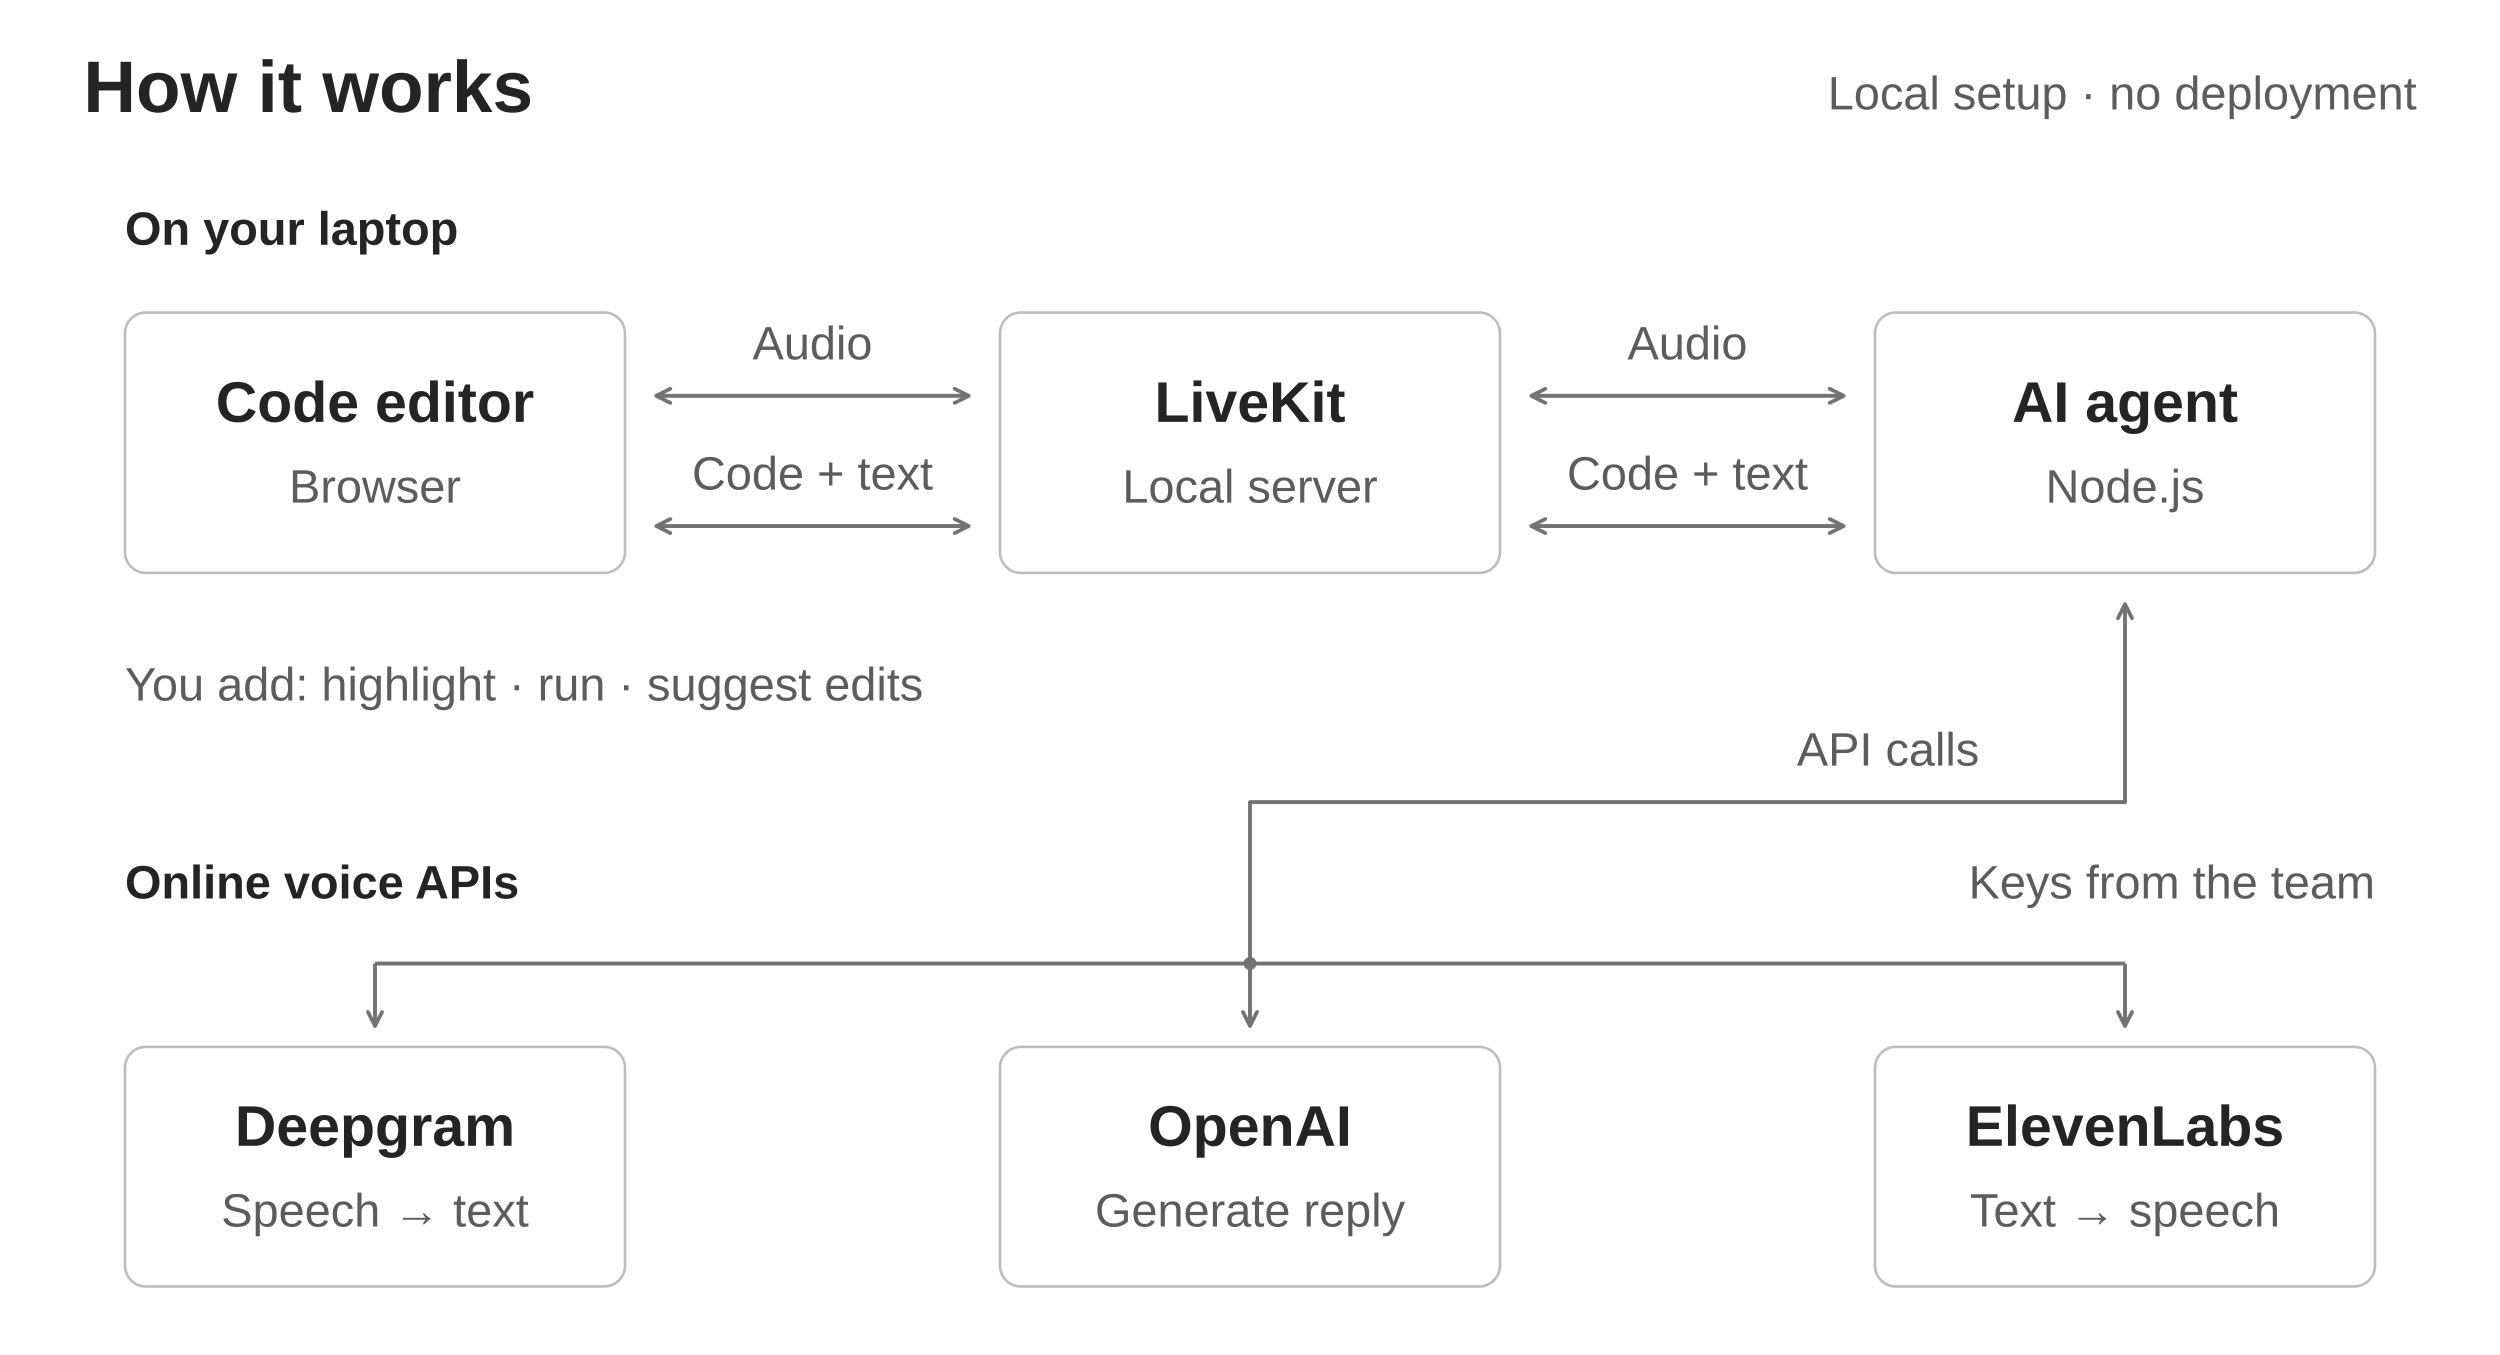
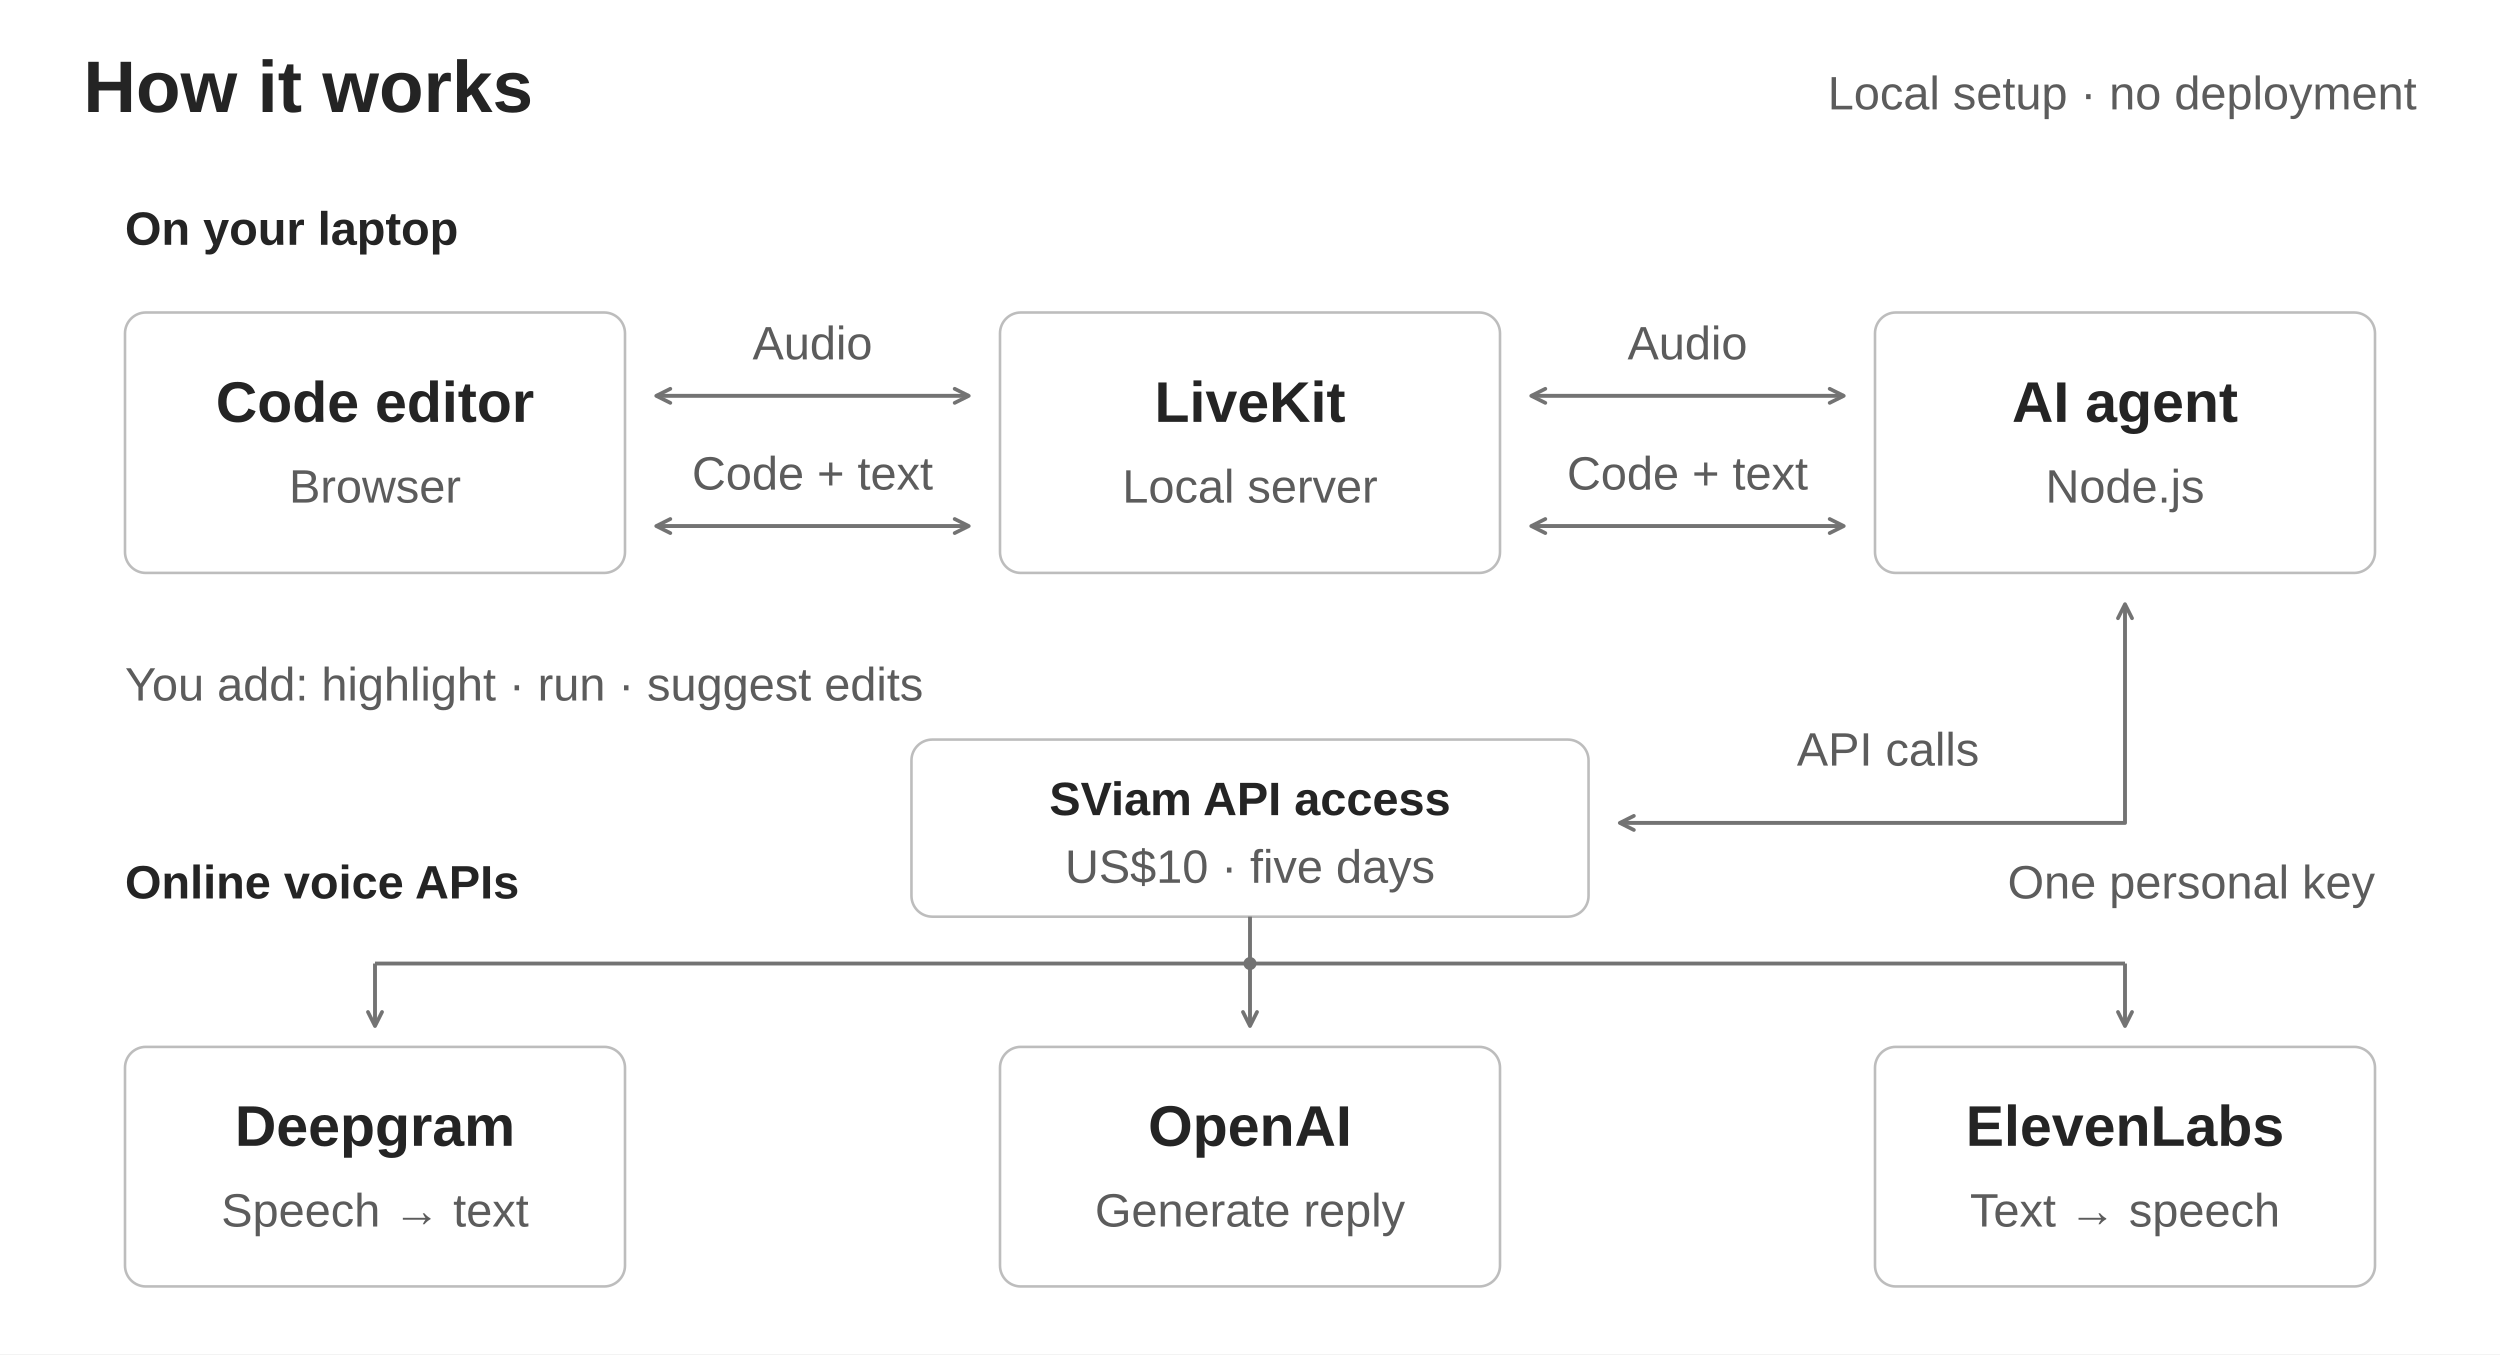
<svg xmlns="http://www.w3.org/2000/svg" width="960" height="520" viewBox="0 0 960 520" role="img" aria-labelledby="title desc">
  <defs>
    <marker id="arrow" viewBox="0 0 10 10" refX="8" refY="5" markerWidth="6" markerHeight="6" orient="auto-start-reverse">
      <path d="M2 2 8 5 2 8" fill="none" stroke="#737373" stroke-width="1.6" stroke-linecap="round" stroke-linejoin="round" />
    </marker>
    <style>
      text { font-family: Arial, Helvetica, sans-serif; fill: #242424; }
      .title { font-size: 28px; font-weight: 700; }
      .name { font-size: 22px; font-weight: 700; text-anchor: middle; }
      .detail { font-size: 18px; fill: #5c5c5c; }
      .section { font-size: 18px; font-weight: 700; }
      .box { fill: #ffffff; stroke: #bdbdbd; stroke-width: 1; }
      .line { fill: none; stroke: #737373; stroke-width: 1.5; stroke-linejoin: round; }
      .duplex { marker-start: url(#arrow); marker-end: url(#arrow); }
    </style>
  </defs>
  <rect width="960" height="520" fill="#ffffff" />
  <text x="32" y="43" class="title">How it works</text>
  <text x="928" y="42" class="detail" text-anchor="end">Local setup · no deployment</text>
  <text x="48" y="94" class="section">On your laptop</text>
  <rect x="48" y="120" width="192" height="100" rx="8" class="box" />
  <text x="144" y="162" class="name">Code editor</text>
  <text x="144" y="193" class="detail" text-anchor="middle">Browser</text>
  <rect x="384" y="120" width="192" height="100" rx="8" class="box" />
  <text x="480" y="162" class="name">LiveKit</text>
  <text x="480" y="193" class="detail" text-anchor="middle">Local server</text>
  <rect x="720" y="120" width="192" height="100" rx="8" class="box" />
  <text x="816" y="162" class="name">AI agent</text>
  <text x="816" y="193" class="detail" text-anchor="middle">Node.js</text>
  <text x="312" y="138" class="detail" text-anchor="middle">Audio</text>
  <path d="M252 152H372" class="line duplex" />
  <text x="312" y="188" class="detail" text-anchor="middle">Code + text</text>
  <path d="M252 202H372" class="line duplex" />
  <text x="648" y="138" class="detail" text-anchor="middle">Audio</text>
  <path d="M588 152H708" class="line duplex" />
  <text x="648" y="188" class="detail" text-anchor="middle">Code + text</text>
  <path d="M588 202H708" class="line duplex" />
  <text x="48" y="269" class="detail">You add: highlight · run · suggest edits</text>
-   <path d="M816 232V308H480V370" class="line" marker-start="url(#arrow)" />
+   <path d="M816 232V316H622" class="line duplex" />
  <text x="690" y="294" class="detail">API calls</text>
+   <rect x="350" y="284" width="260" height="68" rx="8" class="box" />
+   <text x="480" y="313" class="section" text-anchor="middle">SViam API access</text>
+   <text x="480" y="339" class="detail" text-anchor="middle">US$10 · five days</text>
+   <path d="M480 352V370" class="line" />
  <text x="48" y="345" class="section">Online voice APIs</text>
-   <text x="912" y="345" class="detail" text-anchor="end">Keys from the team</text>
+   <text x="912" y="345" class="detail" text-anchor="end">One personal key</text>
  <path d="M144 370H816" class="line" />
  <circle cx="480" cy="370" r="2.5" fill="#737373" />
  <path d="M144 370V394" class="line" marker-end="url(#arrow)" />
  <path d="M480 370V394" class="line" marker-end="url(#arrow)" />
  <path d="M816 370V394" class="line" marker-end="url(#arrow)" />
  <rect x="48" y="402" width="192" height="92" rx="8" class="box" />
  <text x="144" y="440" class="name">Deepgram</text>
  <text x="144" y="471" class="detail" text-anchor="middle">Speech → text</text>
  <rect x="384" y="402" width="192" height="92" rx="8" class="box" />
  <text x="480" y="440" class="name">OpenAI</text>
  <text x="480" y="471" class="detail" text-anchor="middle">Generate reply</text>
  <rect x="720" y="402" width="192" height="92" rx="8" class="box" />
  <text x="816" y="440" class="name">ElevenLabs</text>
  <text x="816" y="471" class="detail" text-anchor="middle">Text → speech</text>
</svg>
